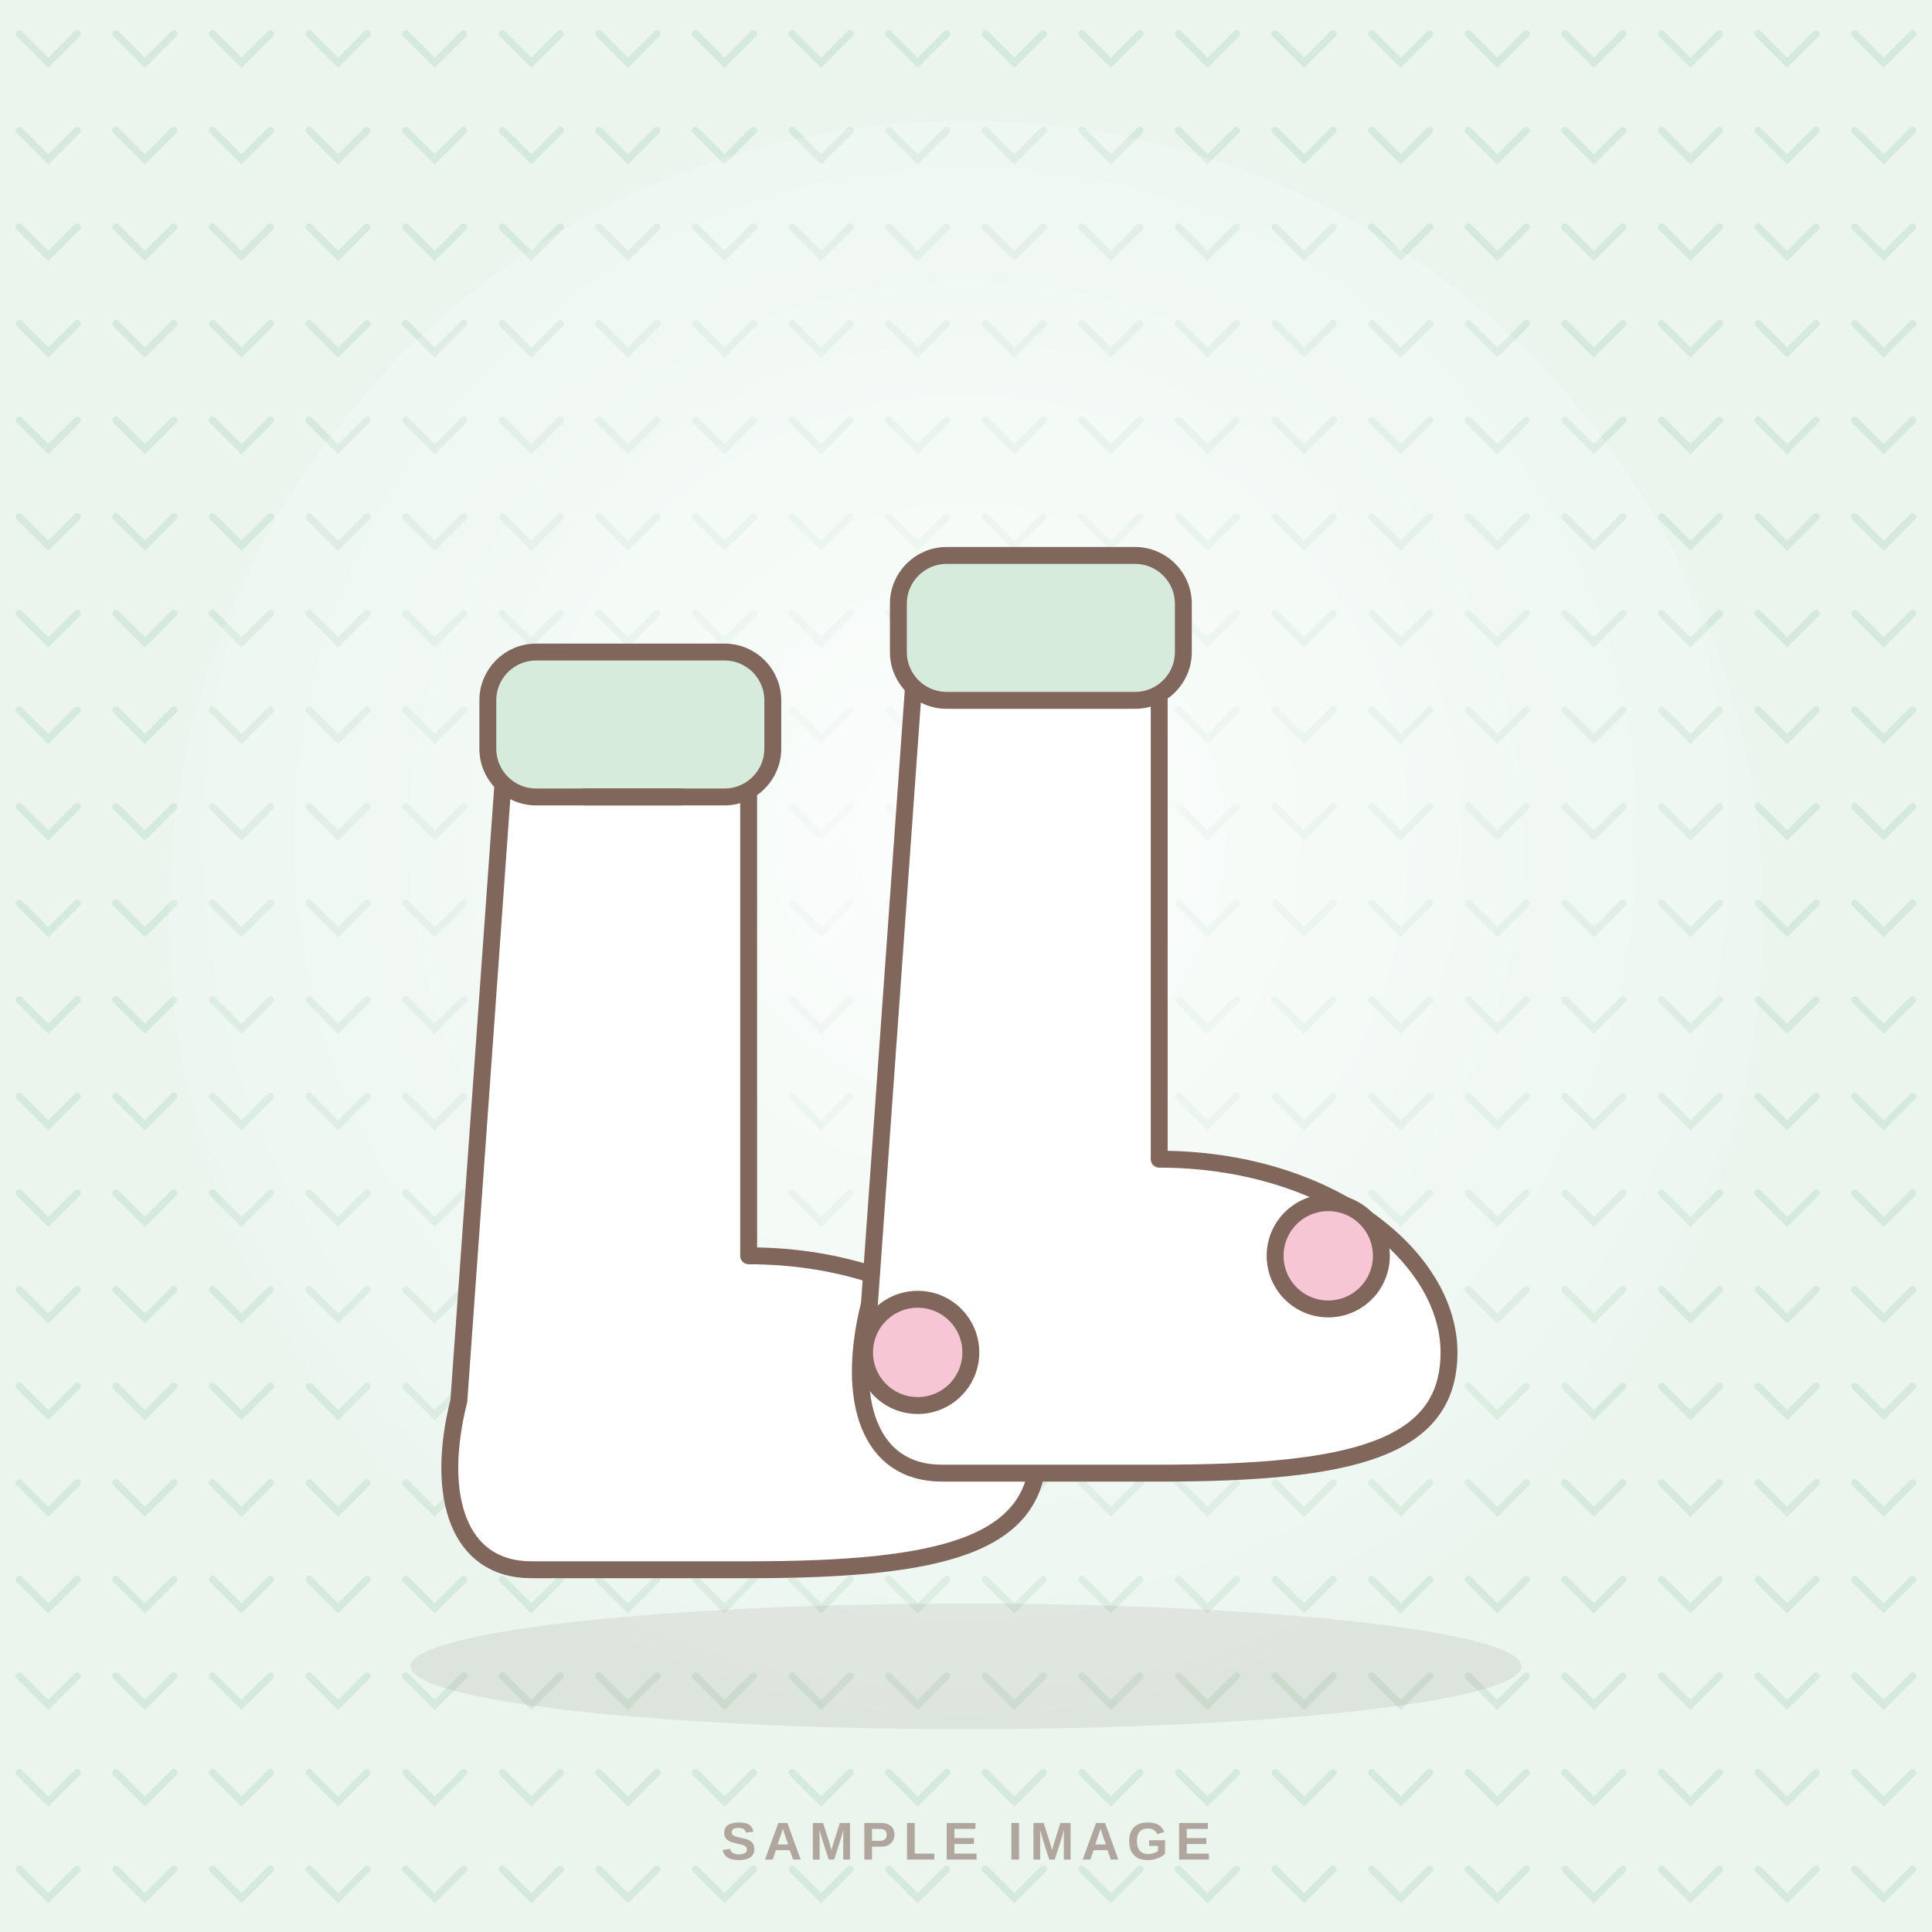
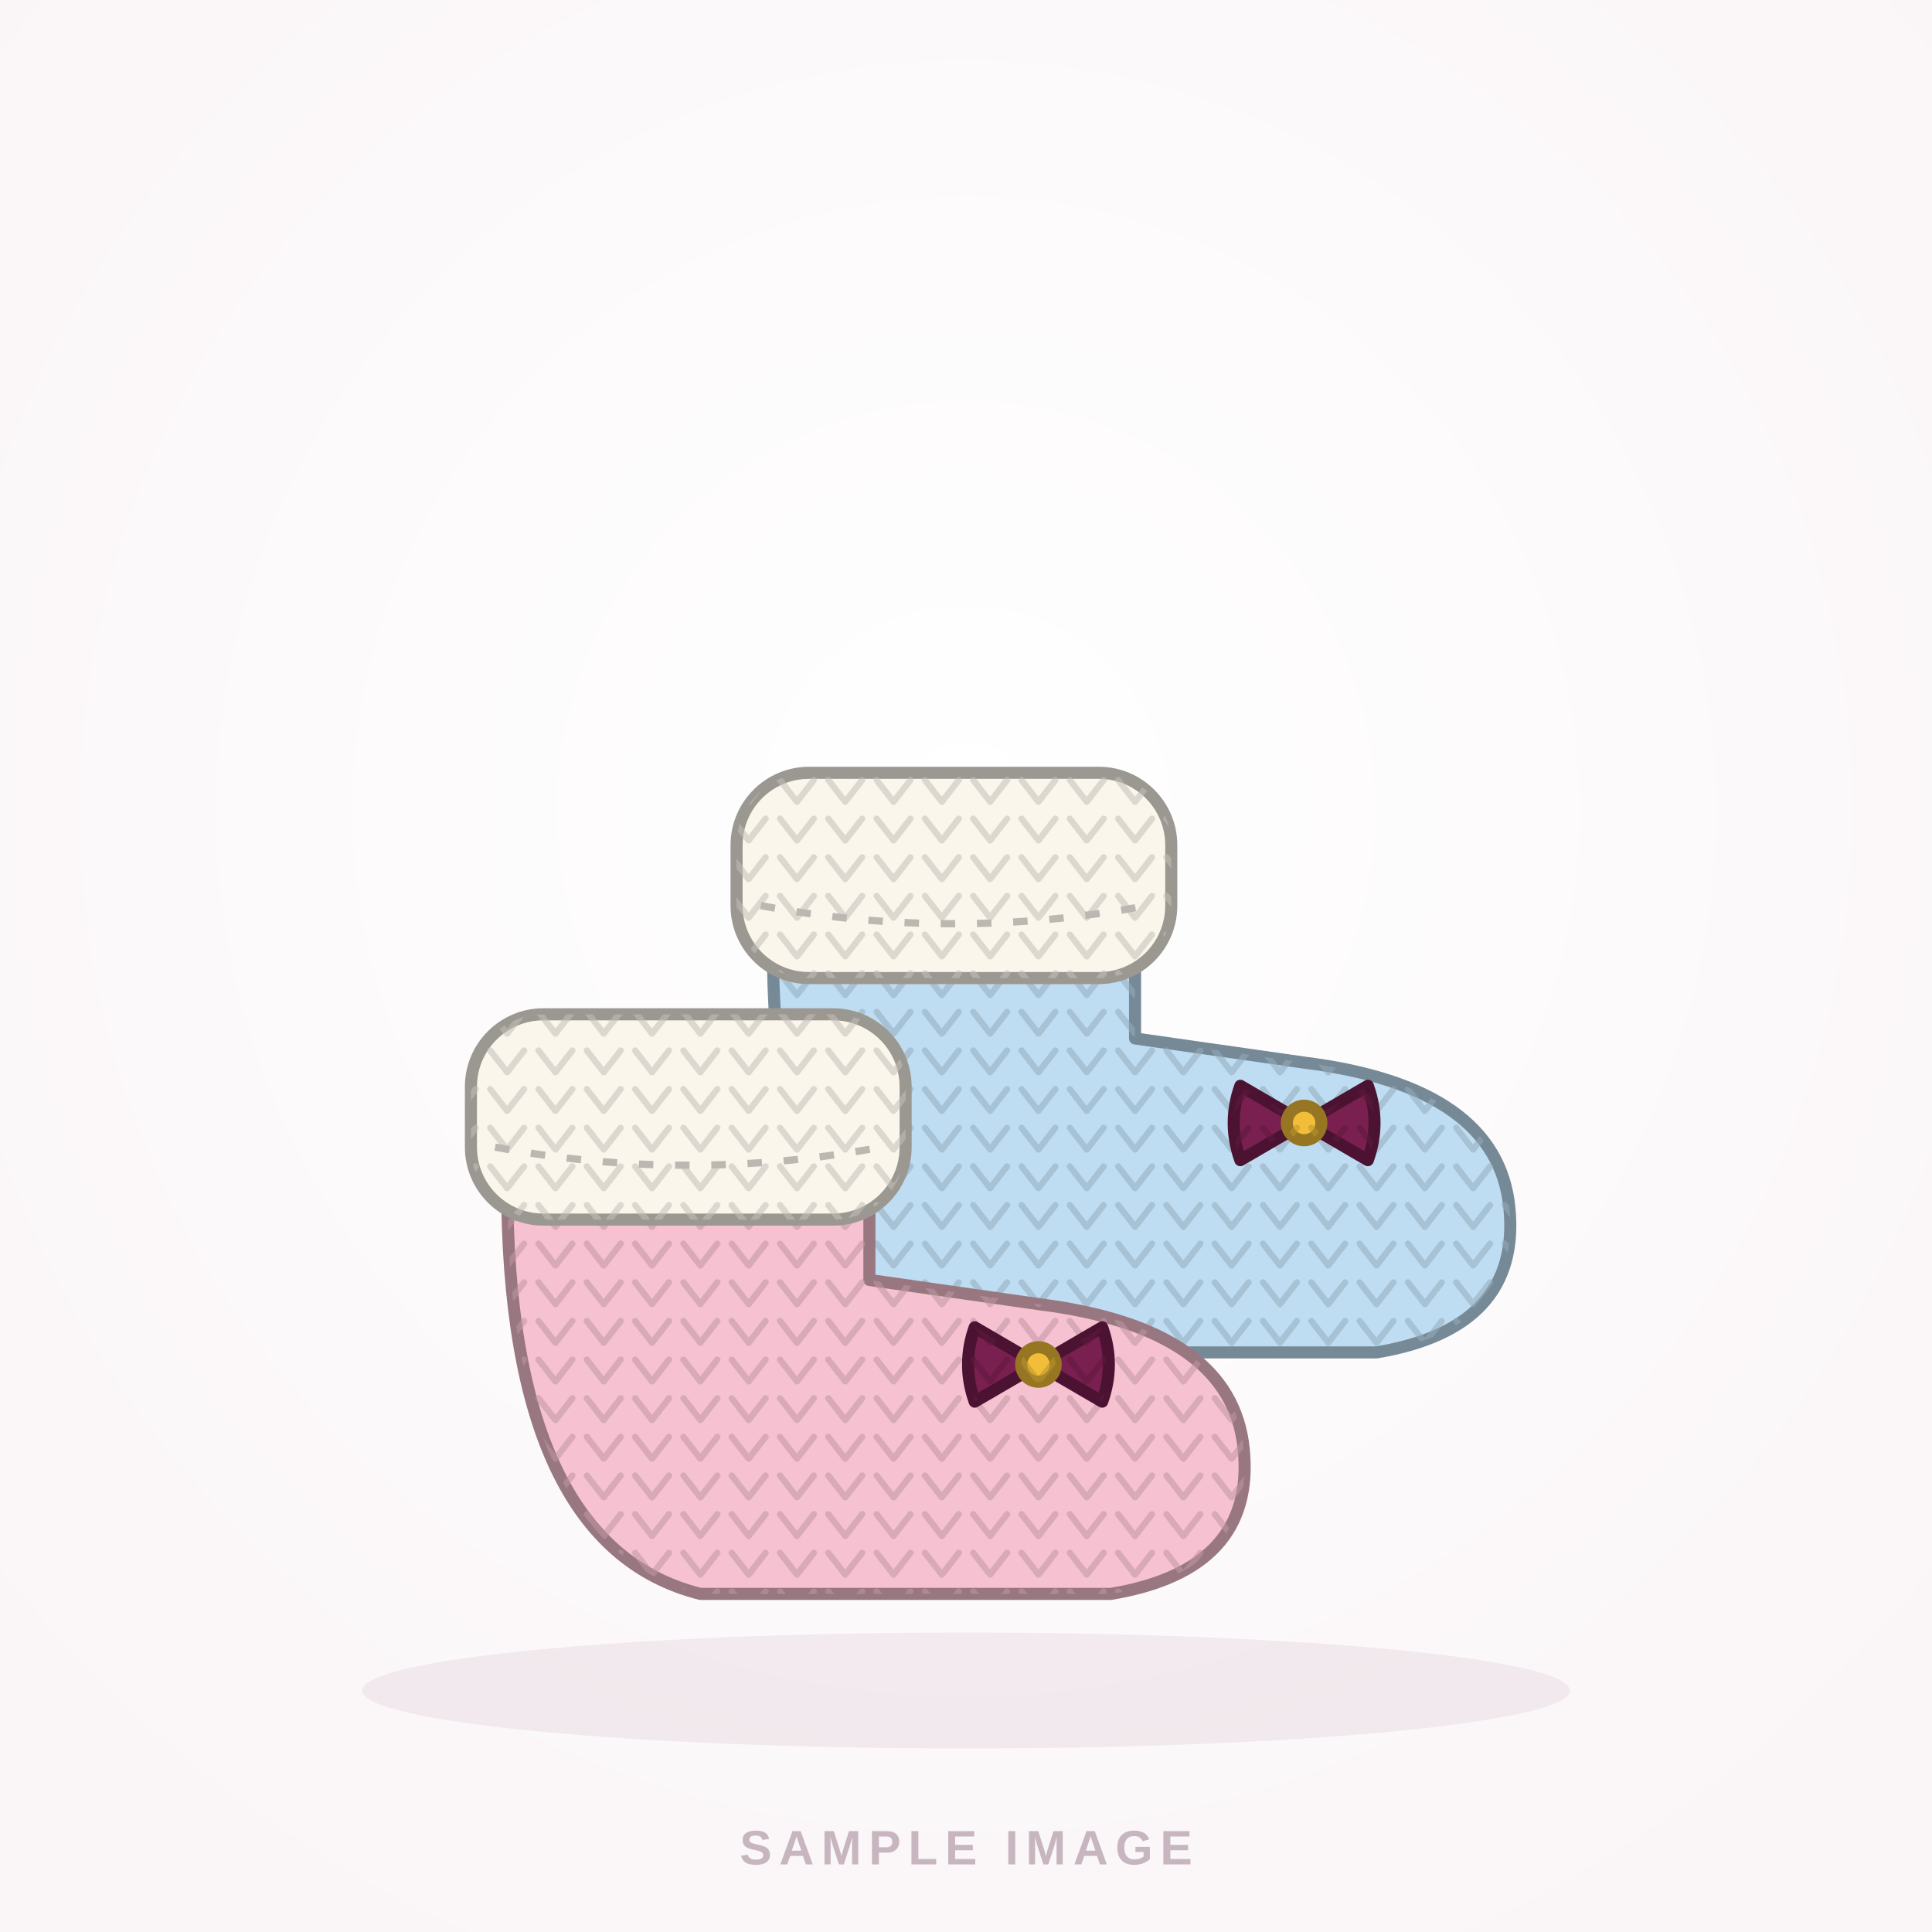
- <svg xmlns="http://www.w3.org/2000/svg" viewBox="0 0 800 800" role="img" aria-label="Baby booties (placeholder illustration)">
+ <svg xmlns="http://www.w3.org/2000/svg" viewBox="0 0 800 800" role="img" aria-label="Knitted baby booties (sample illustration)">
  <defs>
-     <pattern id="k" width="40" height="40" patternUnits="userSpaceOnUse">
-       <path d="M8 14 L20 26 L32 14" fill="none" stroke="#AED4BA" stroke-width="3" stroke-linecap="round" opacity=".35" />
+     <radialGradient id="bg" cx="50%" cy="42%" r="70%">
+       <stop offset="0" stop-color="#FFFFFF" />
+       <stop offset="1" stop-color="#FAF5F7" />
+     </radialGradient>
+     <pattern id="pvBFDDF2" width="20" height="16" patternUnits="userSpaceOnUse">
+       <path d="M3 3 L10 12 L17 3" fill="none" stroke="#94ACBC" stroke-width="2.6" stroke-linecap="round" stroke-linejoin="round" opacity=".55" />
    </pattern>
-     <radialGradient id="g" cx="50%" cy="45%" r="60%">
-       <stop offset="0" stop-color="#fff" stop-opacity=".85" />
-       <stop offset="1" stop-color="#fff" stop-opacity="0" />
-     </radialGradient>
+     <pattern id="pvFBF6EC" width="20" height="16" patternUnits="userSpaceOnUse">
+       <path d="M3 3 L10 12 L17 3" fill="none" stroke="#C3BFB8" stroke-width="2.6" stroke-linecap="round" stroke-linejoin="round" opacity=".55" />
+     </pattern>
+     <pattern id="pv7A2050" width="20" height="16" patternUnits="userSpaceOnUse">
+       <path d="M3 3 L10 12 L17 3" fill="none" stroke="#5F183E" stroke-width="2.6" stroke-linecap="round" stroke-linejoin="round" opacity=".55" />
+     </pattern>
+     <pattern id="pvF2BE3A" width="20" height="16" patternUnits="userSpaceOnUse">
+       <path d="M3 3 L10 12 L17 3" fill="none" stroke="#BC942D" stroke-width="2.6" stroke-linecap="round" stroke-linejoin="round" opacity=".55" />
+     </pattern>
+     <pattern id="pvF6C1D1" width="20" height="16" patternUnits="userSpaceOnUse">
+       <path d="M3 3 L10 12 L17 3" fill="none" stroke="#BF96A3" stroke-width="2.6" stroke-linecap="round" stroke-linejoin="round" opacity=".55" />
+     </pattern>
  </defs>
-   <rect width="800" height="800" fill="#EAF5EE" />
-   <rect width="800" height="800" fill="url(#k)" />
-   <circle cx="400" cy="380" r="330" fill="url(#g)" />
-   <ellipse cx="400" cy="690" rx="230" ry="26" fill="#80665B" opacity=".12" />
-   <g stroke="#80665B" stroke-width="7" stroke-linecap="round" stroke-linejoin="round">
-     <g transform="translate(-20 0)">
-       <path d="M230 300 L330 300 L330 520 C400 520 450 560 450 600 C450 640 410 650 330 650 L240 650 C210 650 200 620 210 580 Z" fill="#FFFFFF" />
-       <rect x="222" y="270" width="118" height="60" rx="20" fill="#D7EBDD" />
-       <path d="M262 330 l40 0" fill="none" />
-     </g>
-     <g transform="translate(150 -40)">
-       <path d="M230 300 L330 300 L330 520 C400 520 450 560 450 600 C450 640 410 650 330 650 L240 650 C210 650 200 620 210 580 Z" fill="#FFFFFF" />
-       <rect x="222" y="270" width="118" height="60" rx="20" fill="#D7EBDD" />
-     </g>
-     <circle cx="380" cy="560" r="22" fill="#F6C6D5" />
-     <circle cx="550" cy="520" r="22" fill="#F6C6D5" />
-   </g>
-   <text x="400" y="770" text-anchor="middle" font-family="Nunito,Arial,sans-serif" font-size="22" font-weight="700" fill="#80665B" opacity=".55" stroke="none" letter-spacing="3">SAMPLE IMAGE</text>
+   <rect width="800" height="800" fill="url(#bg)" />
+   <ellipse cx="400" cy="700" rx="250" ry="24" fill="#6D1A46" opacity=".07" />
+   <path d="M320 390 Q320 540 400 560 L570 560 Q630 550 625 500 Q620 450 540 440 L470 430 L470 390 Z" fill="#BFDDF2" stroke="#768996" stroke-width="5" stroke-linejoin="round" />
+   <path d="M320 390 Q320 540 400 560 L570 560 Q630 550 625 500 Q620 450 540 440 L470 430 L470 390 Z" fill="url(#pvBFDDF2)" />
+   <rect x="305" y="320" width="180" height="85" rx="30" fill="#FBF6EC" stroke="#9B9892" stroke-width="5" stroke-linejoin="round" />
+   <rect x="305" y="320" width="180" height="85" rx="30" fill="url(#pvFBF6EC)" />
+   <path d="M315 375 Q395 390 475 375" stroke="#BCB8B1" stroke-width="3" fill="none" stroke-dasharray="6 9" />
+   <path d="M540 465 L513.6 449.6 Q508.1 465 513.6 480.4 Z" fill="#7A2050" stroke="#4B1331" stroke-width="5" stroke-linejoin="round" />
+   <path d="M540 465 L513.6 449.6 Q508.1 465 513.6 480.4 Z" fill="url(#pv7A2050)" />
+   <path d="M540 465 L566.4 449.6 Q571.9 465 566.4 480.4 Z" fill="#7A2050" stroke="#4B1331" stroke-width="5" stroke-linejoin="round" />
+   <path d="M540 465 L566.4 449.6 Q571.9 465 566.4 480.4 Z" fill="url(#pv7A2050)" />
+   <circle cx="540" cy="465" r="7.15" fill="#F2BE3A" stroke="#967523" stroke-width="5" stroke-linejoin="round" />
+   <circle cx="540" cy="465" r="7.15" fill="url(#pvF2BE3A)" />
+   <path d="M210 490 Q210 640 290 660 L460 660 Q520 650 515 600 Q510 550 430 540 L360 530 L360 490 Z" fill="#F6C1D1" stroke="#987781" stroke-width="5" stroke-linejoin="round" />
+   <path d="M210 490 Q210 640 290 660 L460 660 Q520 650 515 600 Q510 550 430 540 L360 530 L360 490 Z" fill="url(#pvF6C1D1)" />
+   <rect x="195" y="420" width="180" height="85" rx="30" fill="#FBF6EC" stroke="#9B9892" stroke-width="5" stroke-linejoin="round" />
+   <rect x="195" y="420" width="180" height="85" rx="30" fill="url(#pvFBF6EC)" />
+   <path d="M205 475 Q285 490 365 475" stroke="#BCB8B1" stroke-width="3" fill="none" stroke-dasharray="6 9" />
+   <path d="M430 565 L403.6 549.6 Q398.1 565 403.6 580.4 Z" fill="#7A2050" stroke="#4B1331" stroke-width="5" stroke-linejoin="round" />
+   <path d="M430 565 L403.6 549.6 Q398.1 565 403.6 580.4 Z" fill="url(#pv7A2050)" />
+   <path d="M430 565 L456.4 549.6 Q461.9 565 456.4 580.4 Z" fill="#7A2050" stroke="#4B1331" stroke-width="5" stroke-linejoin="round" />
+   <path d="M430 565 L456.4 549.6 Q461.9 565 456.4 580.4 Z" fill="url(#pv7A2050)" />
+   <circle cx="430" cy="565" r="7.15" fill="#F2BE3A" stroke="#967523" stroke-width="5" stroke-linejoin="round" />
+   <circle cx="430" cy="565" r="7.15" fill="url(#pvF2BE3A)" />
+   <text x="400" y="772" text-anchor="middle" font-family="Nunito,Arial,sans-serif" font-size="20" font-weight="700" fill="#C7B6BF" letter-spacing="3">SAMPLE IMAGE</text>
</svg>
